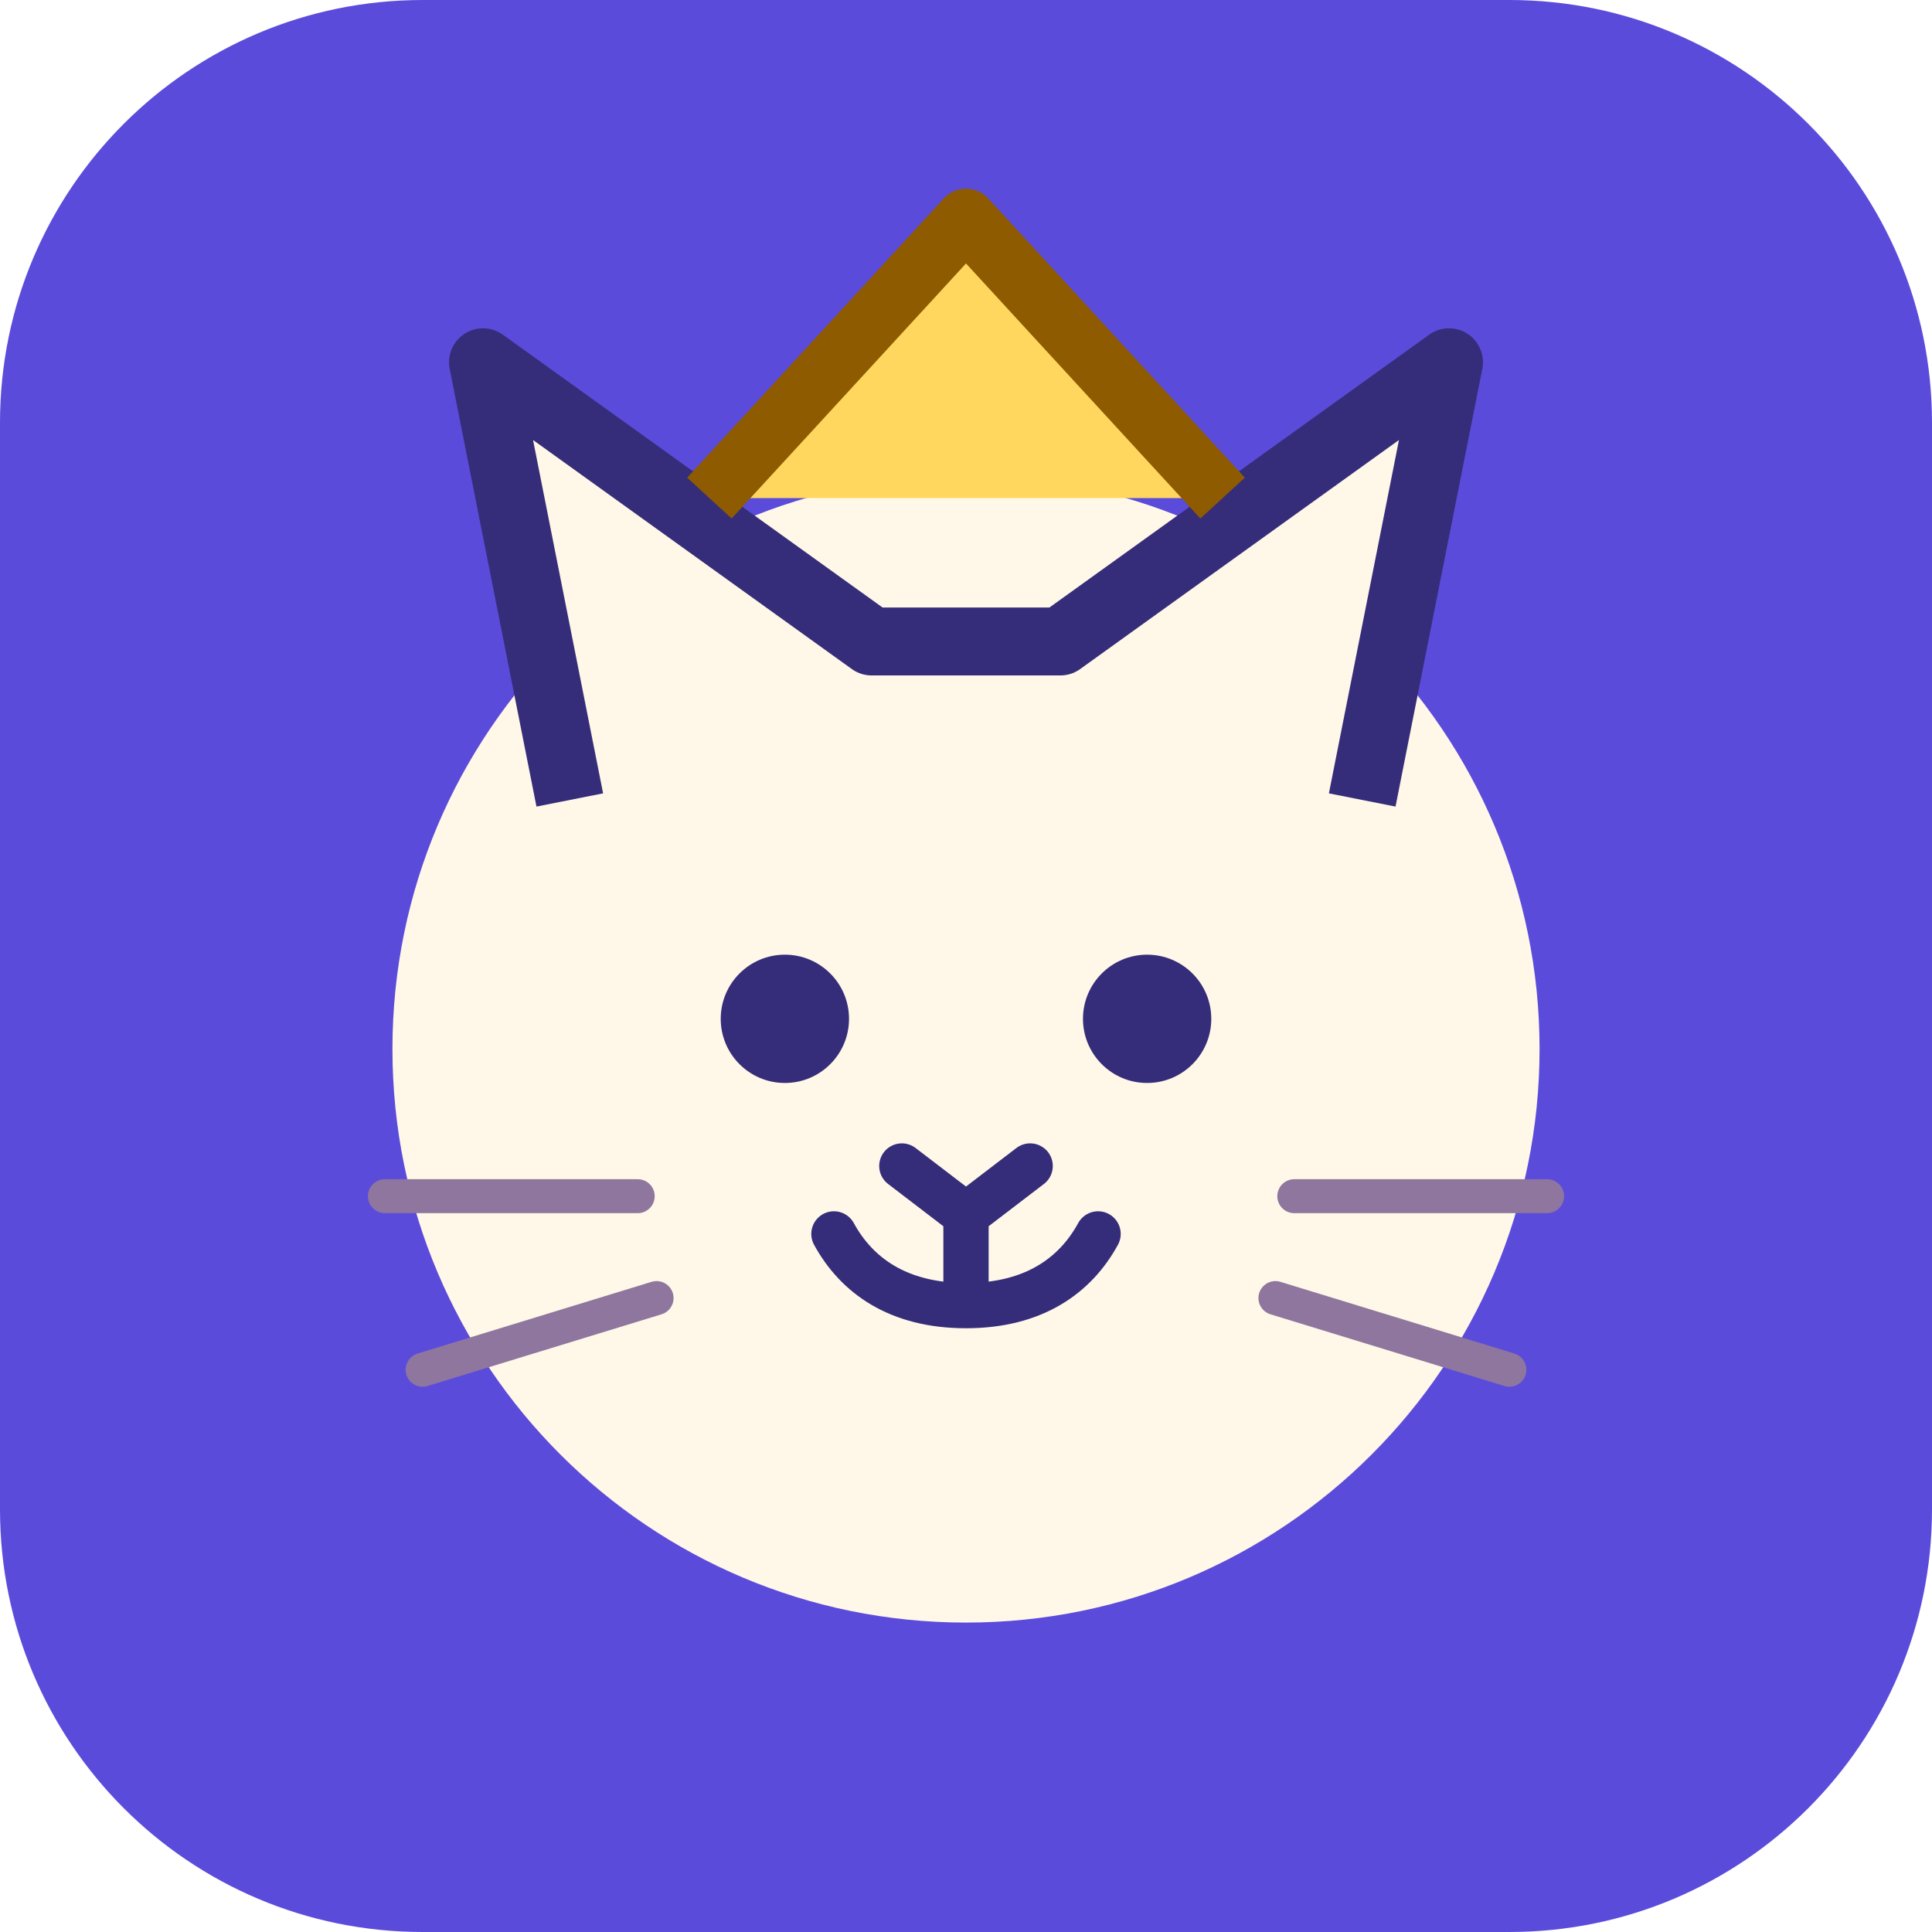
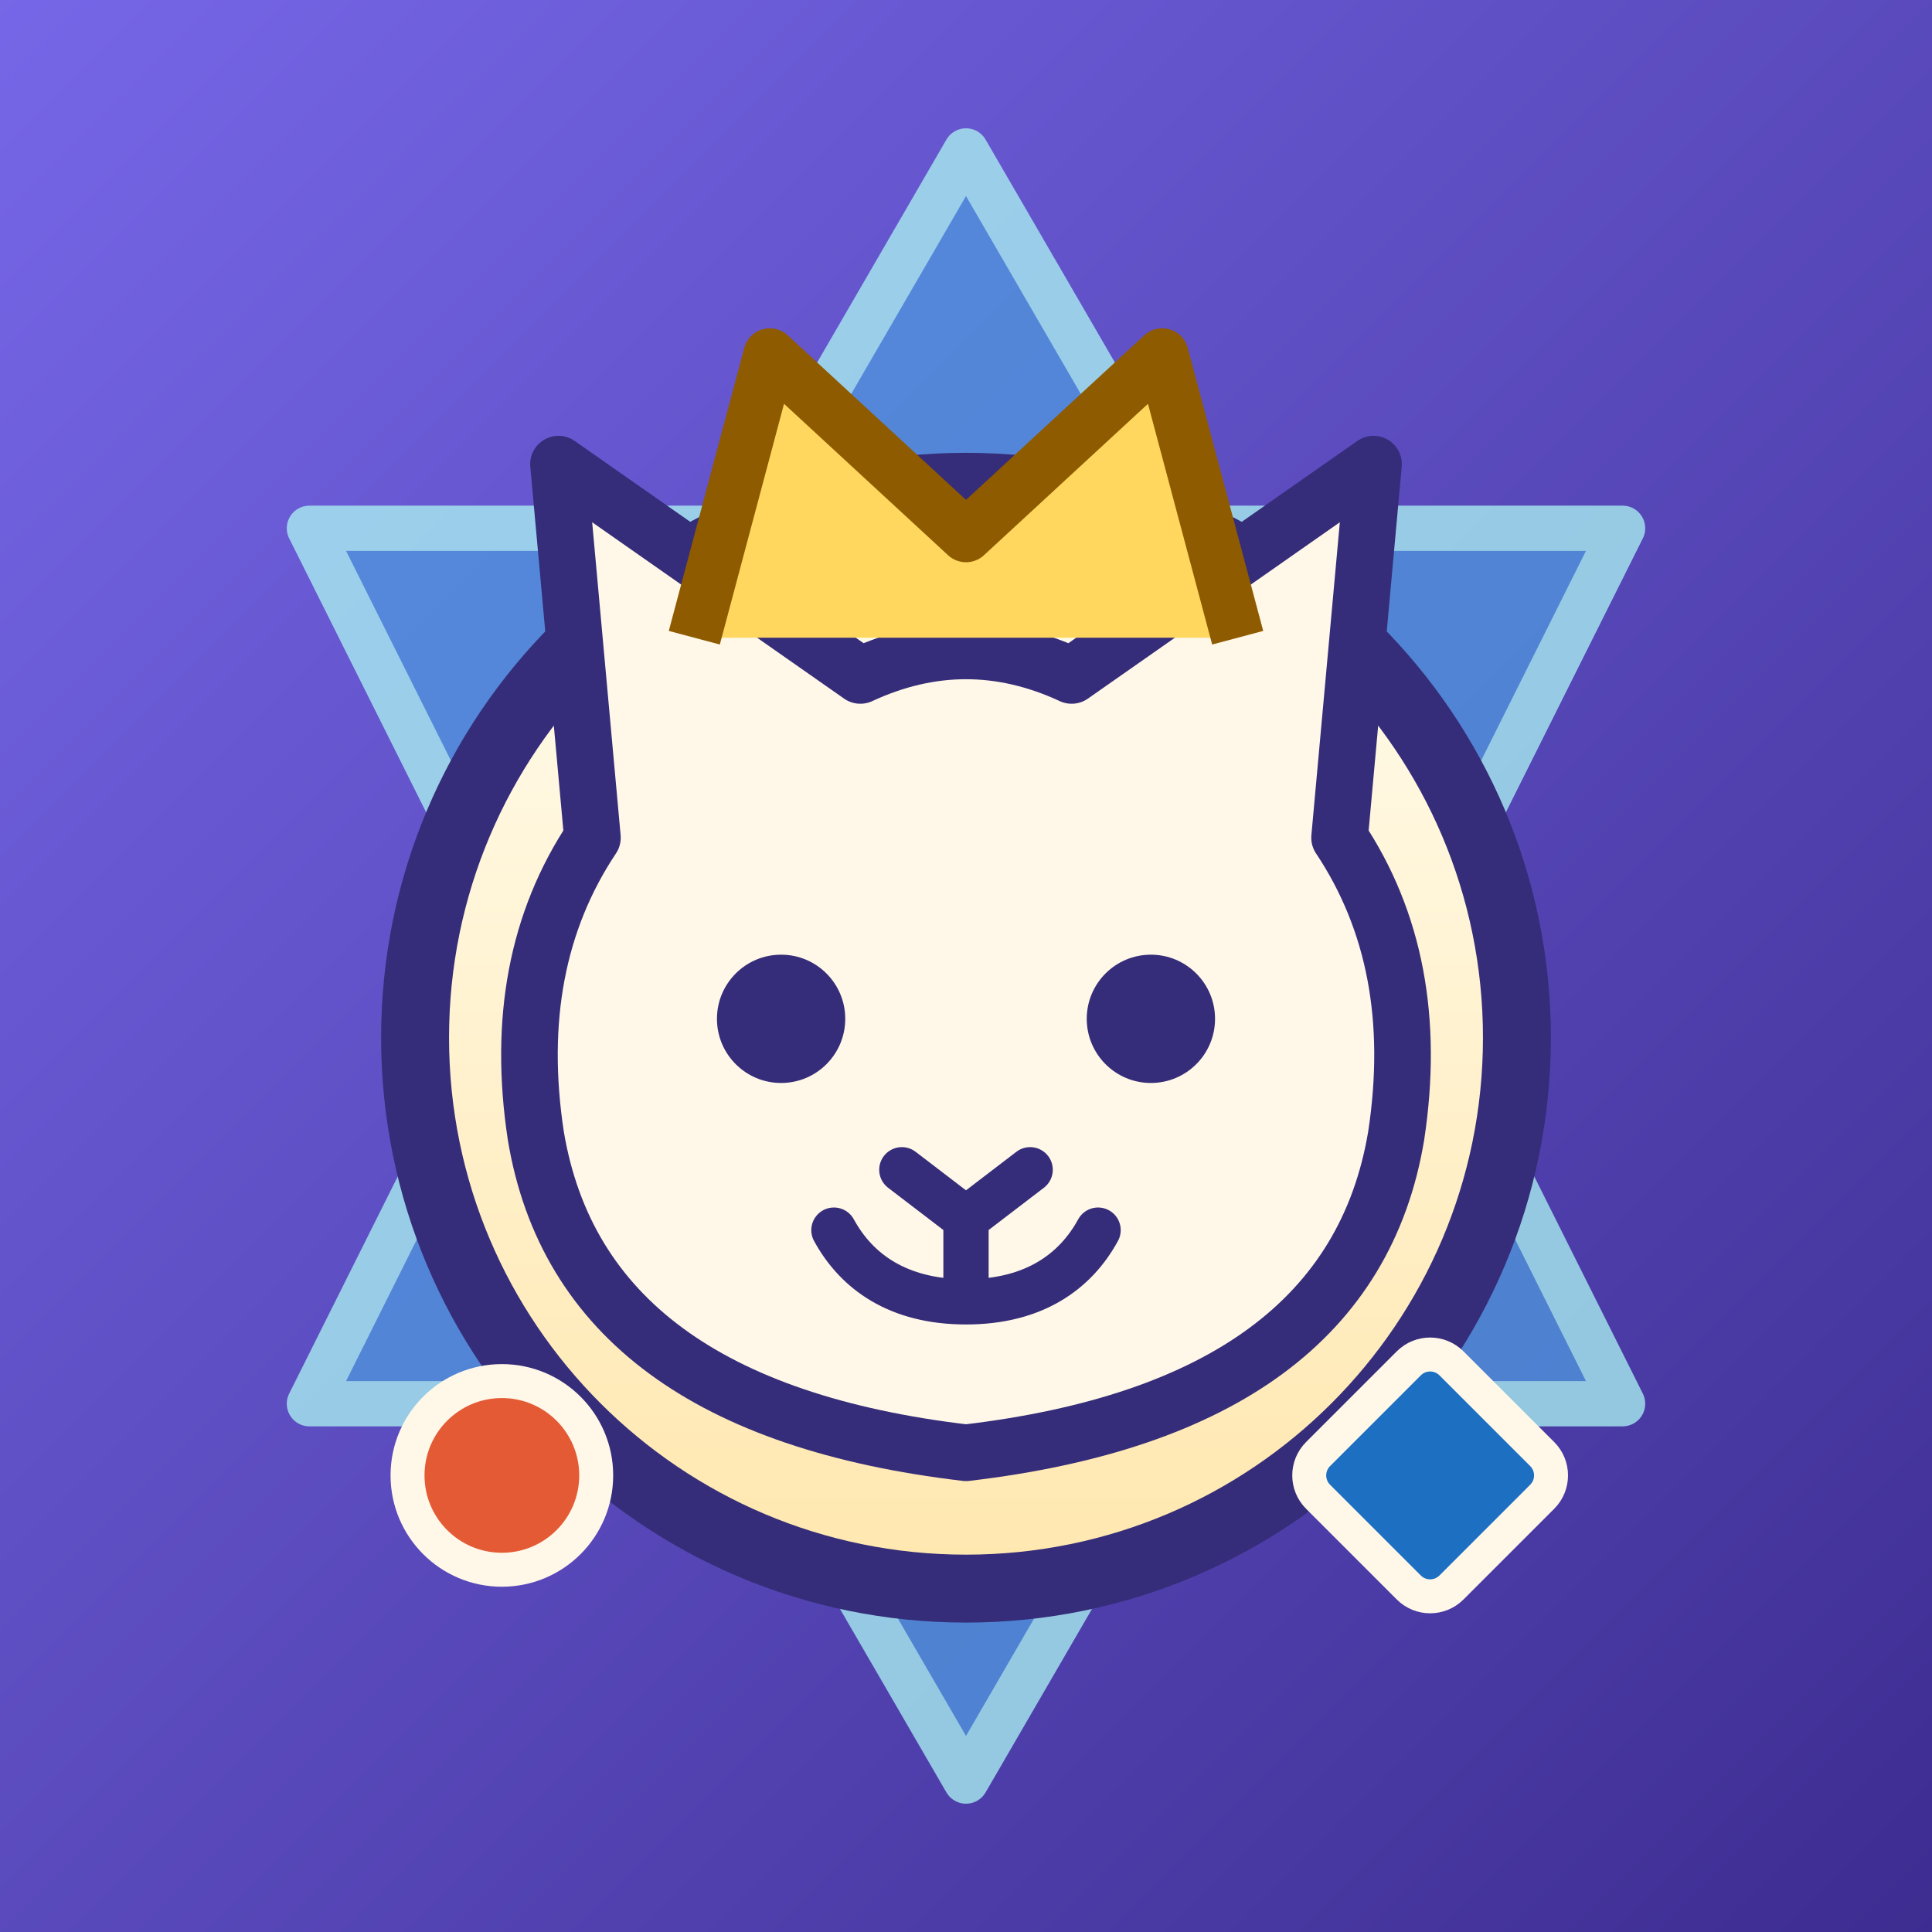
<svg xmlns="http://www.w3.org/2000/svg" viewBox="0 0 512 512" role="img" aria-labelledby="title description">
-   <rect width="512" height="512" rx="112" fill="#5b4bdb" />
-   <circle cx="256" cy="278" r="152" fill="#fff8e8" />
-   <path d="M151 212 128 96l103 74h50l103-74-23 116" fill="#fff8e8" stroke="#352d79" stroke-width="18" stroke-linejoin="round" />
-   <path d="m188 132 68-74 68 74" fill="#ffd75e" stroke="#8e5b00" stroke-width="16" stroke-linejoin="round" />
-   <circle cx="208" cy="270" r="17" fill="#352d79" />
-   <circle cx="304" cy="270" r="17" fill="#352d79" />
-   <path d="m239 309 17 13 17-13M256 322v24m0 0c-18 0-29-8-35-19m35 19c18 0 29-8 35-19" fill="none" stroke="#352d79" stroke-width="12" stroke-linecap="round" stroke-linejoin="round" />
-   <path d="M169 317h-67m72 27-62 19m231-46h67m-72 27 62 19" fill="none" stroke="#8e769e" stroke-width="9" stroke-linecap="round" />
+   <defs>
+     <linearGradient id="bg" x1="0" y1="0" x2="1" y2="1">
+       <stop offset="0" stop-color="#7667e8" />
+       <stop offset="1" stop-color="#3d2d91" />
+     </linearGradient>
+     <linearGradient id="badge" x1="0" y1="0" x2="0" y2="1">
+       <stop offset="0" stop-color="#fffdf1" />
+       <stop offset="1" stop-color="#ffe7ae" />
+     </linearGradient>
+   </defs>
+   <rect width="512" height="512" fill="url(#bg)" />
+   <path d="m256 40 58 100h116l-58 116 58 116H314l-58 100-58-100H82l58-116-58-116h116z" fill="#4f95dd" opacity=".78" stroke="#a9eff1" stroke-width="12" stroke-linejoin="round" />
+   <circle cx="256" cy="275" r="146" fill="url(#badge)" stroke="#352d79" stroke-width="18" />
+   <path d="M157 222 148 123l80 56q28-13 56 0l80-56-9 99q22 33 15 79-12 72-114 84-102-12-114-84-7-46 15-79Z" fill="#fff8e8" stroke="#352d79" stroke-width="15" stroke-linejoin="round" />
+   <path d="m184 169 20-75 52 48 52-48 20 75" fill="#ffd75e" stroke="#8e5b00" stroke-width="14" stroke-linejoin="round" />
+   <circle cx="207" cy="270" r="17" fill="#352d79" />
+   <circle cx="305" cy="270" r="17" fill="#352d79" />
+   <path d="m239 310 17 13 17-13M256 323v22m0 0c-18 0-29-8-35-19m35 19c18 0 29-8 35-19" fill="none" stroke="#352d79" stroke-width="12" stroke-linecap="round" stroke-linejoin="round" />
+   <circle cx="133" cy="391" r="25" fill="#e45a35" stroke="#fff8e8" stroke-width="9" />
+   <rect x="354" y="366" width="50" height="50" rx="8" fill="#1d6fc1" stroke="#fff8e8" stroke-width="9" transform="rotate(45 379 391)" />
</svg>
